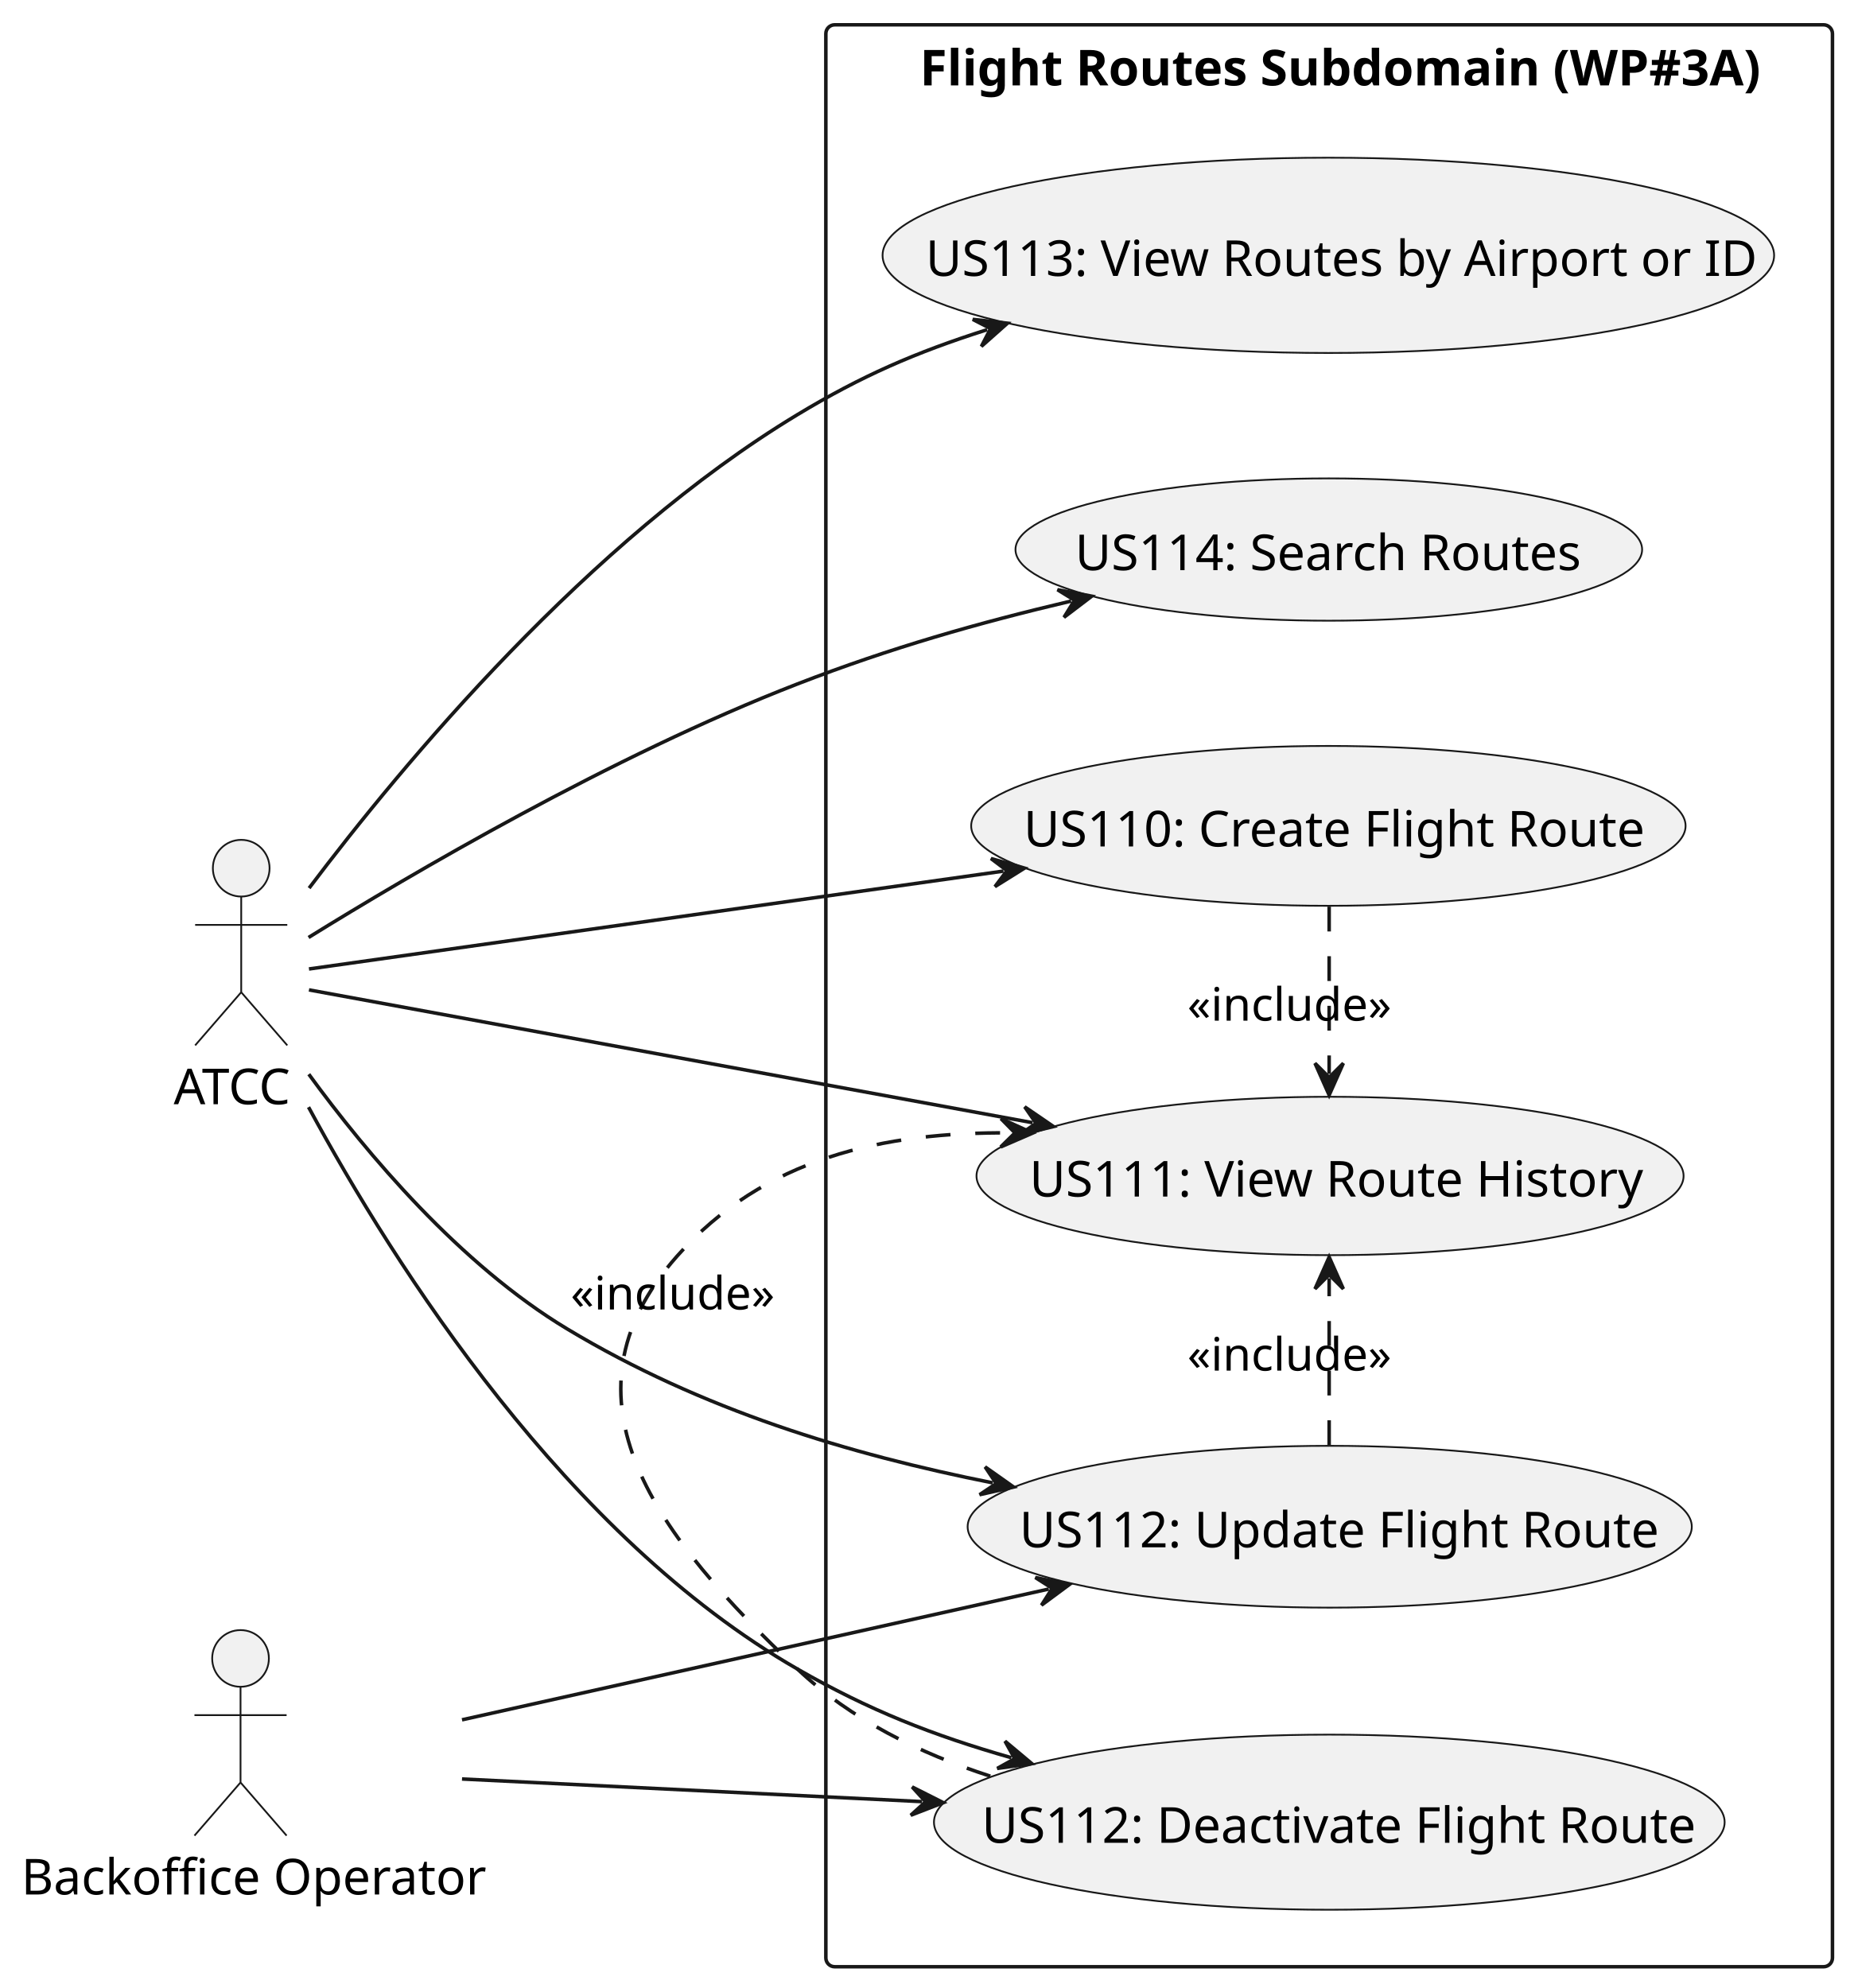
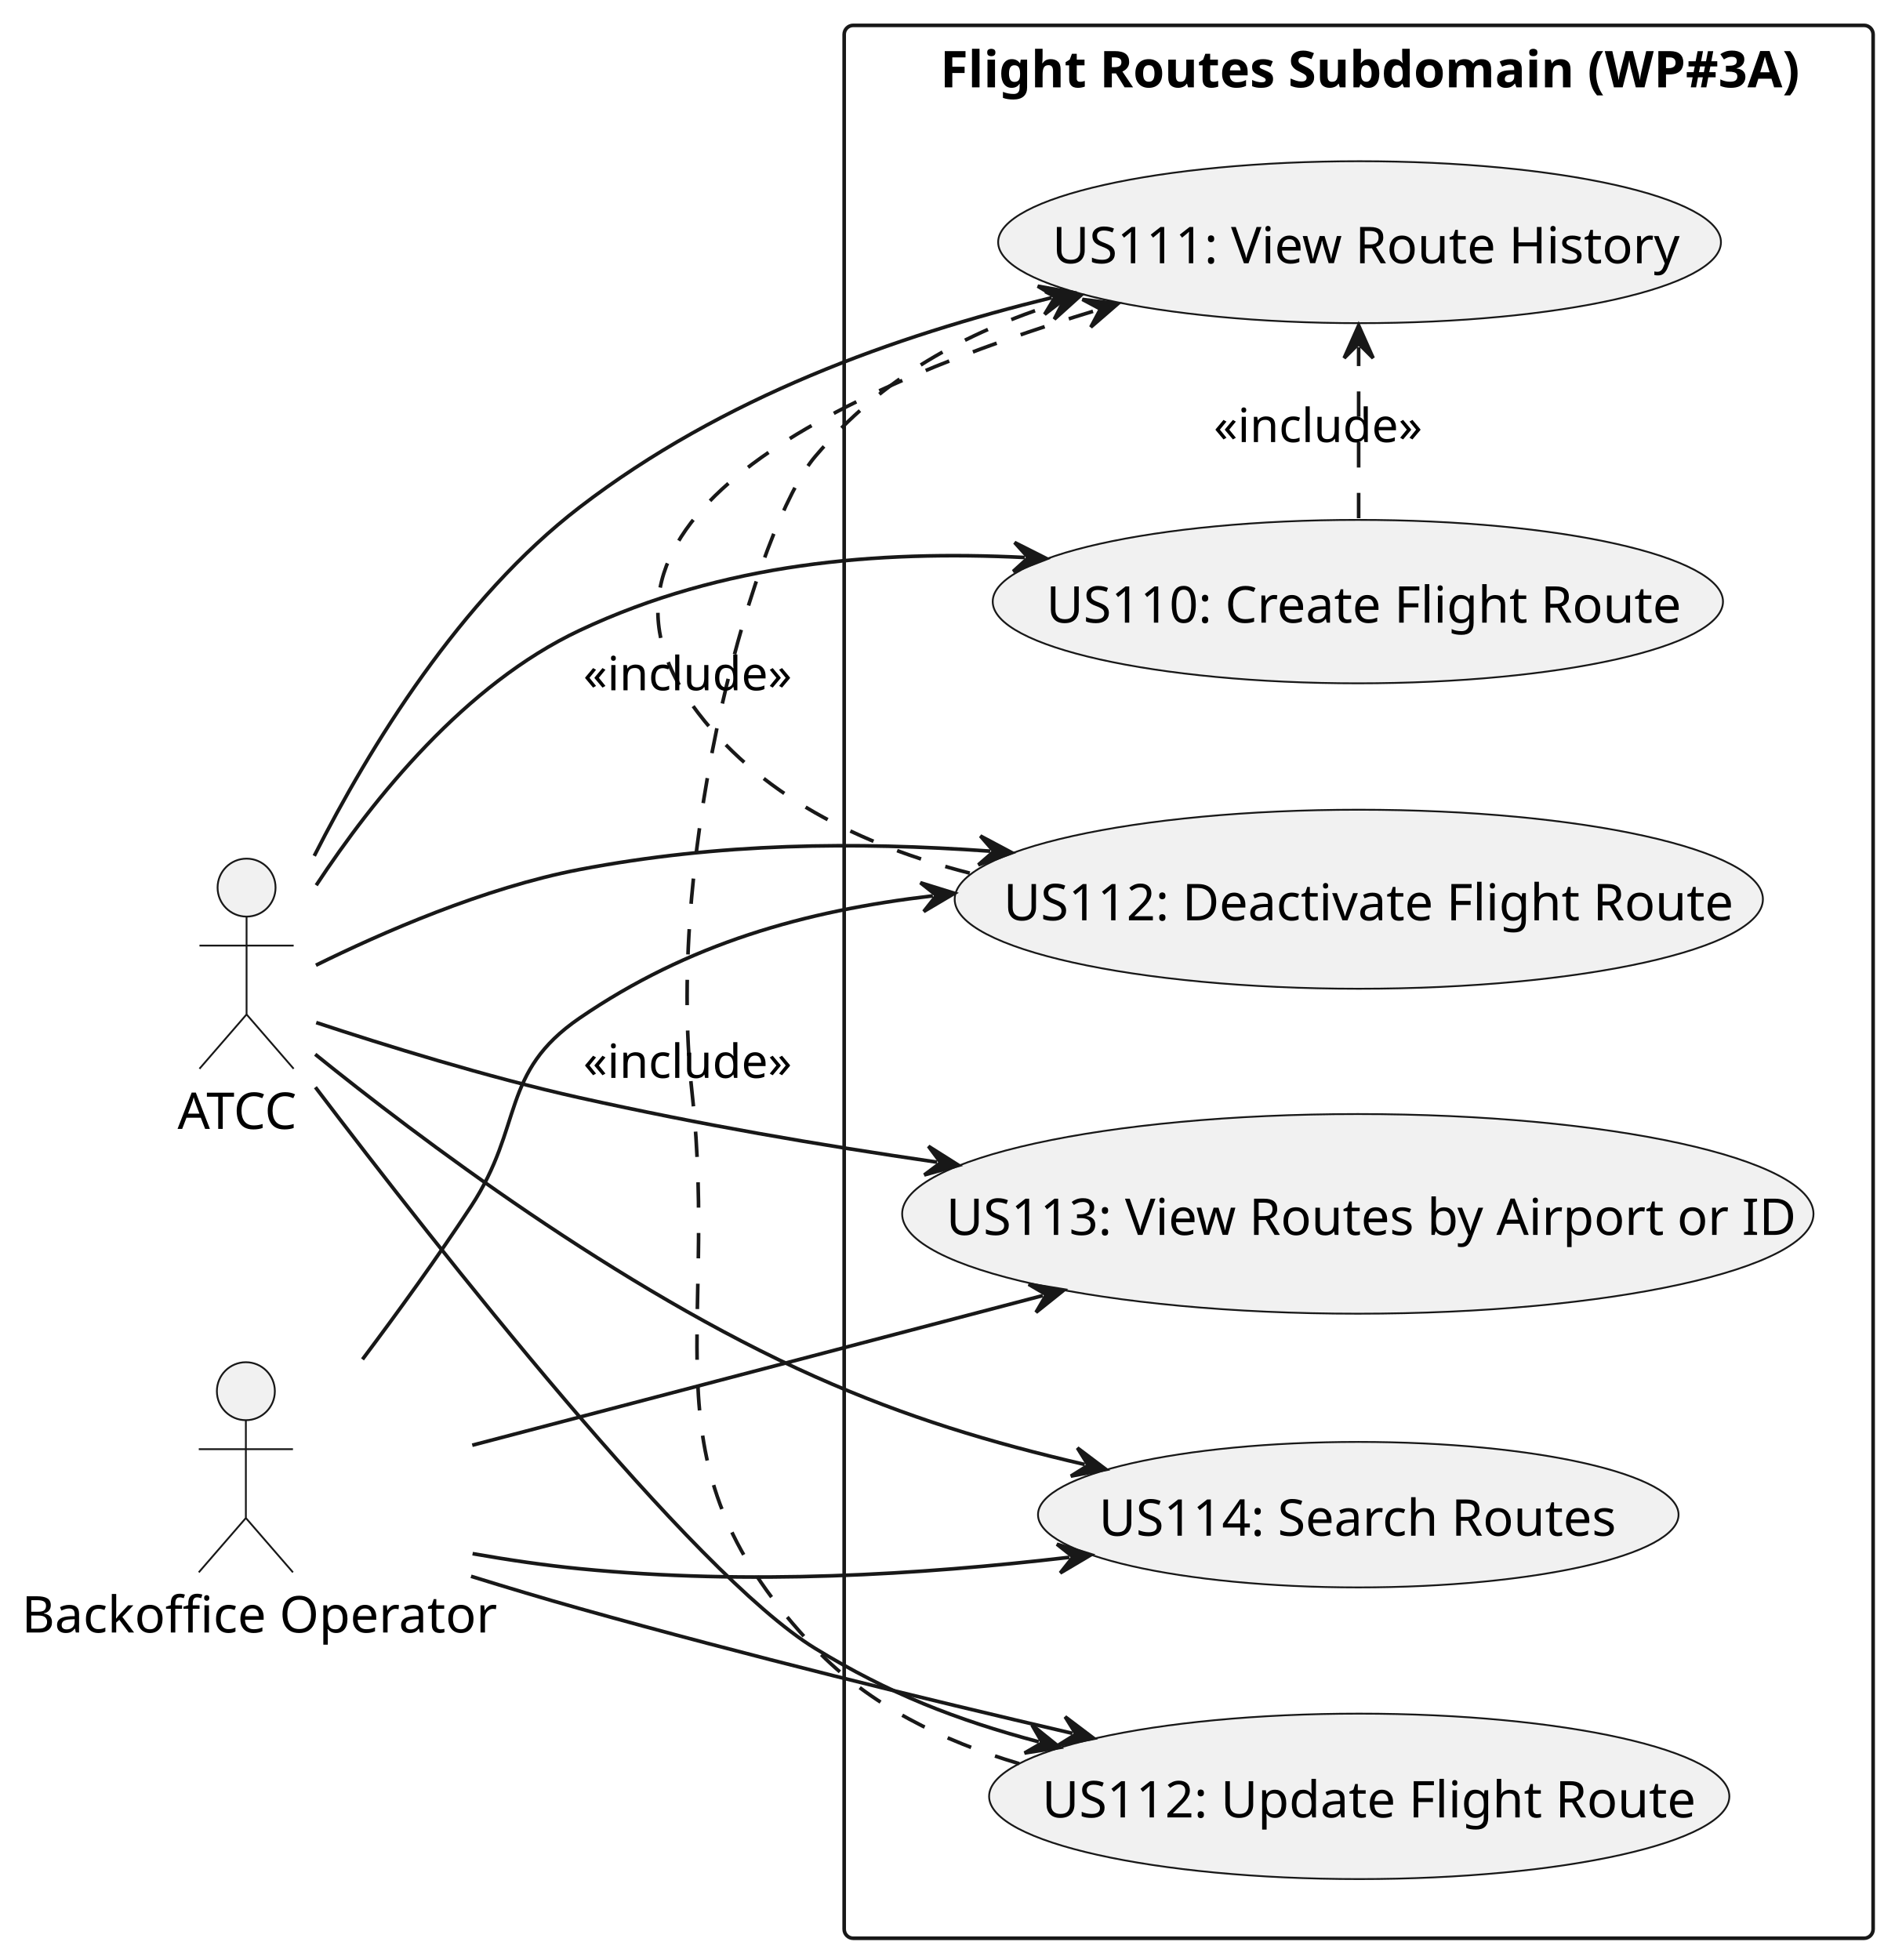
- <svg xmlns="http://www.w3.org/2000/svg" contentStyleType="text/css" data-diagram-type="DESCRIPTION" height="561px" preserveAspectRatio="none" style="width:523px;height:561px;background:#FFFFFF;" version="1.1" viewBox="0 0 523 561" width="523px" zoomAndPan="magnify">
+ <svg xmlns="http://www.w3.org/2000/svg" contentStyleType="text/css" data-diagram-type="DESCRIPTION" height="541px" preserveAspectRatio="none" style="width:523px;height:541px;background:#FFFFFF;" version="1.1" viewBox="0 0 523 541" width="523px" zoomAndPan="magnify">
  <defs />
  <g>
    <g class="cluster" data-entity="Flight Routes Subdomain .WP.3A." data-source-line="7" data-uid="ent0004" id="cluster_Flight Routes Subdomain .WP.3A.">
-       <rect fill="none" height="548" rx="2.5" ry="2.5" style="stroke:#181818;stroke-width:1;" width="284" x="233" y="7" />
+       <rect fill="none" height="528" rx="2.5" ry="2.5" style="stroke:#181818;stroke-width:1;" width="284" x="233" y="7" />
      <text fill="#000000" font-family="sans-serif" font-size="14" font-weight="bold" lengthAdjust="spacing" textLength="230.993" x="259.503" y="24.107">Flight Routes Subdomain (WP#3A)</text>
    </g>
    <g class="entity" data-entity="US110" data-source-line="8" data-uid="ent0005" id="entity_US110">
-       <ellipse cx="374.782" cy="233.056" fill="#F1F1F1" rx="100.782" ry="22.556" style="stroke:#181818;stroke-width:0.5;" />
-       <text fill="#000000" font-family="sans-serif" font-size="14" lengthAdjust="spacing" textLength="171.978" x="288.793" y="238.867">US110: Create Flight Route</text>
+       <ellipse cx="374.782" cy="166.056" fill="#F1F1F1" rx="100.782" ry="22.556" style="stroke:#181818;stroke-width:0.5;" />
+       <text fill="#000000" font-family="sans-serif" font-size="14" lengthAdjust="spacing" textLength="171.978" x="288.793" y="171.867">US110: Create Flight Route</text>
    </g>
    <g class="entity" data-entity="US111" data-source-line="9" data-uid="ent0006" id="entity_US111">
-       <ellipse cx="375.25" cy="331.85" fill="#F1F1F1" rx="99.75" ry="22.35" style="stroke:#181818;stroke-width:0.5;" />
-       <text fill="#000000" font-family="sans-serif" font-size="14" lengthAdjust="spacing" textLength="169.627" x="290.436" y="337.661">US111: View Route History</text>
+       <ellipse cx="375.25" cy="66.85" fill="#F1F1F1" rx="99.75" ry="22.35" style="stroke:#181818;stroke-width:0.5;" />
+       <text fill="#000000" font-family="sans-serif" font-size="14" lengthAdjust="spacing" textLength="169.627" x="290.436" y="72.66">US111: View Route History</text>
    </g>
    <g class="entity" data-entity="US112_Update" data-source-line="10" data-uid="ent0007" id="entity_US112_Update">
-       <ellipse cx="375.158" cy="430.832" fill="#F1F1F1" rx="102.158" ry="22.832" style="stroke:#181818;stroke-width:0.5;" />
-       <text fill="#000000" font-family="sans-serif" font-size="14" lengthAdjust="spacing" textLength="175.102" x="287.607" y="436.642">US112: Update Flight Route</text>
+       <ellipse cx="375.158" cy="495.832" fill="#F1F1F1" rx="102.158" ry="22.832" style="stroke:#181818;stroke-width:0.5;" />
+       <text fill="#000000" font-family="sans-serif" font-size="14" lengthAdjust="spacing" textLength="175.102" x="287.607" y="501.642">US112: Update Flight Route</text>
    </g>
    <g class="entity" data-entity="US112_Deactivate" data-source-line="11" data-uid="ent0008" id="entity_US112_Deactivate">
-       <ellipse cx="375.041" cy="514.208" fill="#F1F1F1" rx="111.541" ry="24.708" style="stroke:#181818;stroke-width:0.5;" />
-       <text fill="#000000" font-family="sans-serif" font-size="14" lengthAdjust="spacing" textLength="196.102" x="276.99" y="520.019">US112: Deactivate Flight Route</text>
+       <ellipse cx="375.041" cy="248.208" fill="#F1F1F1" rx="111.541" ry="24.708" style="stroke:#181818;stroke-width:0.5;" />
+       <text fill="#000000" font-family="sans-serif" font-size="14" lengthAdjust="spacing" textLength="196.102" x="276.99" y="254.019">US112: Deactivate Flight Route</text>
    </g>
    <g class="entity" data-entity="US113" data-source-line="12" data-uid="ent0009" id="entity_US113">
-       <ellipse cx="374.771" cy="72.054" fill="#F1F1F1" rx="125.771" ry="27.554" style="stroke:#181818;stroke-width:0.5;" />
-       <text fill="#000000" font-family="sans-serif" font-size="14" lengthAdjust="spacing" textLength="227.206" x="261.168" y="77.865">US113: View Routes by Airport or ID</text>
+       <ellipse cx="374.771" cy="335.054" fill="#F1F1F1" rx="125.771" ry="27.554" style="stroke:#181818;stroke-width:0.5;" />
+       <text fill="#000000" font-family="sans-serif" font-size="14" lengthAdjust="spacing" textLength="227.206" x="261.168" y="340.865">US113: View Routes by Airport or ID</text>
    </g>
    <g class="entity" data-entity="US114" data-source-line="13" data-uid="ent0010" id="entity_US114">
-       <ellipse cx="374.9" cy="155.08" fill="#F1F1F1" rx="88.4" ry="20.08" style="stroke:#181818;stroke-width:0.5;" />
-       <text fill="#000000" font-family="sans-serif" font-size="14" lengthAdjust="spacing" textLength="143.192" x="303.304" y="160.891">US114: Search Routes</text>
+       <ellipse cx="374.9" cy="418.08" fill="#F1F1F1" rx="88.4" ry="20.08" style="stroke:#181818;stroke-width:0.5;" />
+       <text fill="#000000" font-family="sans-serif" font-size="14" lengthAdjust="spacing" textLength="143.192" x="303.304" y="423.891">US114: Search Routes</text>
    </g>
    <g class="entity" data-entity="ATCC" data-source-line="4" data-uid="ent0002" id="entity_ATCC">
      <ellipse cx="68.055" cy="245" fill="#F1F1F1" rx="8" ry="8" style="stroke:#181818;stroke-width:0.5;" />
      <path d="M68.055,253 L68.055,280 M55.055,261 L81.055,261 M68.055,280 L55.055,295 M68.055,280 L81.055,295" fill="none" style="stroke:#181818;stroke-width:0.5;" />
      <text fill="#000000" font-family="sans-serif" font-size="14" lengthAdjust="spacing" textLength="38.11" x="49" y="311.607">ATCC</text>
    </g>
    <g class="entity" data-entity="BO" data-source-line="5" data-uid="ent0003" id="entity_BO">
-       <ellipse cx="67.862" cy="468" fill="#F1F1F1" rx="8" ry="8" style="stroke:#181818;stroke-width:0.5;" />
-       <path d="M67.862,476 L67.862,503 M54.862,484 L80.862,484 M67.862,503 L54.862,518 M67.862,503 L80.862,518" fill="none" style="stroke:#181818;stroke-width:0.5;" />
-       <text fill="#000000" font-family="sans-serif" font-size="14" lengthAdjust="spacing" textLength="123.724" x="6" y="534.607">Backoffice Operator</text>
+       <ellipse cx="67.862" cy="384" fill="#F1F1F1" rx="8" ry="8" style="stroke:#181818;stroke-width:0.5;" />
+       <path d="M67.862,392 L67.862,419 M54.862,400 L80.862,400 M67.862,419 L54.862,434 M67.862,419 L80.862,434" fill="none" style="stroke:#181818;stroke-width:0.5;" />
+       <text fill="#000000" font-family="sans-serif" font-size="14" lengthAdjust="spacing" textLength="123.724" x="6" y="450.607">Backoffice Operator</text>
    </g>
    <g class="link" data-entity-1="ATCC" data-entity-2="US110" data-source-line="16" data-uid="lnk11" id="link_ATCC_US110">
-       <path d="M87.17,273.44 C126.02,267.96 213.409,255.637 283.119,245.817" fill="none" id="ATCC-to-US110" style="stroke:#181818;stroke-width:1;" />
-       <polygon fill="#181818" points="289.06,244.98,279.59,242.274,284.109,245.678,280.706,250.196,289.06,244.98" style="stroke:#181818;stroke-width:1;" />
+       <path d="M87.28,244.35 C103.12,220.28 128.44,188.85 160,174 C199.61,155.36 242.067,151.876 282.837,153.876" fill="none" id="ATCC-to-US110" style="stroke:#181818;stroke-width:1;" />
+       <polygon fill="#181818" points="288.83,154.17,280.037,149.734,283.836,153.925,279.645,157.724,288.83,154.17" style="stroke:#181818;stroke-width:1;" />
    </g>
    <g class="link" data-entity-1="ATCC" data-entity-2="US111" data-source-line="17" data-uid="lnk12" id="link_ATCC_US111">
-       <path d="M87.17,279.34 C127.56,286.75 220.918,303.897 291.329,316.817" fill="none" id="ATCC-to-US111" style="stroke:#181818;stroke-width:1;" />
-       <polygon fill="#181818" points="297.23,317.9,289.1,312.341,292.312,316.998,287.656,320.21,297.23,317.9" style="stroke:#181818;stroke-width:1;" />
+       <path d="M86.74,236.24 C102.13,205.95 127.1,165.26 160,140 C199.62,109.57 246.892,92.787 290.292,82.157" fill="none" id="ATCC-to-US111" style="stroke:#181818;stroke-width:1;" />
+       <polygon fill="#181818" points="296.12,80.73,286.427,78.986,291.264,81.919,288.33,86.756,296.12,80.73" style="stroke:#181818;stroke-width:1;" />
    </g>
    <g class="link" data-entity-1="ATCC" data-entity-2="US112_Update" data-source-line="18" data-uid="lnk13" id="link_ATCC_US112_Update">
-       <path d="M87.12,303.13 C103.56,325.65 129.8,356.82 160,375 C198.09,397.92 239.596,410.387 280.096,418.457" fill="none" id="ATCC-to-US112_Update" style="stroke:#181818;stroke-width:1;" />
-       <polygon fill="#181818" points="285.98,419.63,277.935,413.948,281.076,418.653,276.372,421.794,285.98,419.63" style="stroke:#181818;stroke-width:1;" />
+       <path d="M87.05,300.1 C120.37,343.99 191.24,434.35 225,455 C245.37,467.46 263.783,474.663 286.713,480.783" fill="none" id="ATCC-to-US112_Update" style="stroke:#181818;stroke-width:1;" />
+       <polygon fill="#181818" points="292.51,482.33,284.846,476.144,287.679,481.041,282.783,483.874,292.51,482.33" style="stroke:#181818;stroke-width:1;" />
    </g>
    <g class="link" data-entity-1="ATCC" data-entity-2="US112_Deactivate" data-source-line="19" data-uid="lnk14" id="link_ATCC_US112_Deactivate">
-       <path d="M87.05,312.42 C111.58,357.72 159.96,433.64 225,471 C245.19,482.6 262.982,489.618 285.332,496.018" fill="none" id="ATCC-to-US112_Deactivate" style="stroke:#181818;stroke-width:1;" />
-       <polygon fill="#181818" points="291.1,497.67,283.549,491.347,286.293,496.294,281.347,499.038,291.1,497.67" style="stroke:#181818;stroke-width:1;" />
+       <path d="M87.2,266.42 C105.15,257.56 133.63,245.03 160,240 C198.62,232.64 235.865,232.298 273.305,234.938" fill="none" id="ATCC-to-US112_Deactivate" style="stroke:#181818;stroke-width:1;" />
+       <polygon fill="#181818" points="279.29,235.36,270.594,230.737,274.302,235.008,270.031,238.717,279.29,235.36" style="stroke:#181818;stroke-width:1;" />
    </g>
    <g class="link" data-entity-1="ATCC" data-entity-2="US113" data-source-line="20" data-uid="lnk15" id="link_ATCC_US113">
-       <path d="M87.21,250.62 C113.67,215.55 166.07,152.58 225,117 C243.04,106.11 258.202,99.488 278.522,93.028" fill="none" id="ATCC-to-US113" style="stroke:#181818;stroke-width:1;" />
-       <polygon fill="#181818" points="284.24,91.21,274.451,90.125,279.475,92.725,276.875,97.749,284.24,91.21" style="stroke:#181818;stroke-width:1;" />
+       <path d="M87.28,282.25 C105.51,288.28 134.42,297.32 160,303 C193.74,310.49 224.933,315.864 258.653,320.784" fill="none" id="ATCC-to-US113" style="stroke:#181818;stroke-width:1;" />
+       <polygon fill="#181818" points="264.59,321.65,256.262,316.392,259.642,320.928,255.107,324.309,264.59,321.65" style="stroke:#181818;stroke-width:1;" />
    </g>
    <g class="link" data-entity-1="ATCC" data-entity-2="US114" data-source-line="21" data-uid="lnk16" id="link_ATCC_US114">
-       <path d="M87.05,264.55 C115.42,246.97 172.64,213.27 225,193 C251.51,182.74 275.91,175.818 302.19,169.618" fill="none" id="ATCC-to-US114" style="stroke:#181818;stroke-width:1;" />
-       <polygon fill="#181818" points="308.03,168.24,298.352,166.413,303.164,169.388,300.189,174.2,308.03,168.24" style="stroke:#181818;stroke-width:1;" />
+       <path d="M87,291.01 C114.86,313.51 170.88,355.91 225,380 C250.24,391.24 273.585,398.246 299.395,404.226" fill="none" id="ATCC-to-US114" style="stroke:#181818;stroke-width:1;" />
+       <polygon fill="#181818" points="305.24,405.58,297.375,399.652,300.369,404.451,295.569,407.445,305.24,405.58" style="stroke:#181818;stroke-width:1;" />
    </g>
    <g class="link" data-entity-1="BO" data-entity-2="US112_Update" data-source-line="23" data-uid="lnk17" id="link_BO_US112_Update">
-       <path d="M130.35,485.32 C179.84,474.29 243.704,460.045 295.894,448.415" fill="none" id="BO-to-US112_Update" style="stroke:#181818;stroke-width:1;" />
-       <polygon fill="#181818" points="301.75,447.11,292.095,445.163,296.87,448.197,293.836,452.972,301.75,447.11" style="stroke:#181818;stroke-width:1;" />
+       <path d="M130.01,435.09 C140,438.19 150.26,441.27 160,444 C206.94,457.16 254.356,468.75 296.006,478.44" fill="none" id="BO-to-US112_Update" style="stroke:#181818;stroke-width:1;" />
+       <polygon fill="#181818" points="301.85,479.8,293.99,473.865,296.98,478.667,292.178,481.656,301.85,479.8" style="stroke:#181818;stroke-width:1;" />
    </g>
    <g class="link" data-entity-1="BO" data-entity-2="US112_Deactivate" data-source-line="24" data-uid="lnk18" id="link_BO_US112_Deactivate">
-       <path d="M130.35,502.02 C169.23,503.93 214.607,506.165 260.147,508.405" fill="none" id="BO-to-US112_Deactivate" style="stroke:#181818;stroke-width:1;" />
-       <polygon fill="#181818" points="266.14,508.7,257.347,504.263,261.146,508.454,256.954,512.253,266.14,508.7" style="stroke:#181818;stroke-width:1;" />
+       <path d="M100.05,375.21 C109.96,362.01 120.74,347.09 130,333 C144.65,310.7 137.98,296.07 160,281 C190.01,260.46 221.951,251.428 257.481,247.268" fill="none" id="BO-to-US112_Deactivate" style="stroke:#181818;stroke-width:1;" />
+       <polygon fill="#181818" points="263.44,246.57,254.036,243.644,258.474,247.151,254.966,251.589,263.44,246.57" style="stroke:#181818;stroke-width:1;" />
    </g>
-     <g class="link" data-entity-1="US110" data-entity-2="US111" data-source-line="26" data-uid="lnk19" id="link_US110_US111">
-       <path d="M375,255.84 C375,271.8 375,287.04 375,303.04" fill="none" id="US110-to-US111" style="stroke:#181818;stroke-width:1;stroke-dasharray:7,7;" />
-       <polygon fill="#181818" points="375,309.04,379,300.04,375,304.04,371,300.04,375,309.04" style="stroke:#181818;stroke-width:1;" />
-       <text fill="#000000" font-family="sans-serif" font-size="13" lengthAdjust="spacing" textLength="55.656" x="335" y="288.028">«include»</text>
+     <g class="link" data-entity-1="BO" data-entity-2="US113" data-source-line="25" data-uid="lnk19" id="link_BO_US113">
+       <path d="M130.35,398.91 C177.32,386.59 236.706,371.012 287.836,357.602" fill="none" id="BO-to-US113" style="stroke:#181818;stroke-width:1;" />
+       <polygon fill="#181818" points="293.64,356.08,283.92,354.494,288.804,357.349,285.949,362.232,293.64,356.08" style="stroke:#181818;stroke-width:1;" />
    </g>
-     <g class="link" data-entity-1="US112_Update" data-entity-2="US111" data-source-line="27" data-uid="lnk20" id="link_US112_Update_US111">
-       <path d="M375,407.79 C375,391.79 375,376.62 375,360.72" fill="none" id="US112_Update-to-US111" style="stroke:#181818;stroke-width:1;stroke-dasharray:7,7;" />
-       <polygon fill="#181818" points="375,354.72,371,363.72,375,359.72,379,363.72,375,354.72" style="stroke:#181818;stroke-width:1;" />
-       <text fill="#000000" font-family="sans-serif" font-size="13" lengthAdjust="spacing" textLength="55.656" x="335" y="386.778">«include»</text>
+     <g class="link" data-entity-1="BO" data-entity-2="US114" data-source-line="26" data-uid="lnk20" id="link_BO_US114">
+       <path d="M130.44,428.84 C140.28,430.57 150.38,432.06 160,433 C206.89,437.59 253.73,434.673 295.16,429.853" fill="none" id="BO-to-US114" style="stroke:#181818;stroke-width:1;" />
+       <polygon fill="#181818" points="301.12,429.16,291.718,426.227,296.154,429.738,292.642,434.173,301.12,429.16" style="stroke:#181818;stroke-width:1;" />
    </g>
-     <g class="link" data-entity-1="US112_Deactivate" data-entity-2="US111" data-source-line="28" data-uid="lnk21" id="link_US112_Deactivate_US111">
-       <path d="M279.39,501.22 C259.52,494.8 240.06,485.24 225,471 C185.8,433.95 155.25,394.89 191,354.5 C215.53,326.79 249.15,319.379 285.36,319.689" fill="none" id="US112_Deactivate-to-US111" style="stroke:#181818;stroke-width:1;stroke-dasharray:7,7;" />
-       <polygon fill="#181818" points="291.36,319.74,282.395,315.663,286.36,319.697,282.326,323.663,291.36,319.74" style="stroke:#181818;stroke-width:1;" />
-       <text fill="#000000" font-family="sans-serif" font-size="13" lengthAdjust="spacing" textLength="55.656" x="161" y="369.528">«include»</text>
+     <g class="link" data-entity-1="US110" data-entity-2="US111" data-source-line="28" data-uid="lnk21" id="link_US110_US111">
+       <path d="M375,143.04 C375,127.04 375,111.8 375,95.84" fill="none" id="US110-to-US111" style="stroke:#181818;stroke-width:1;stroke-dasharray:7,7;" />
+       <polygon fill="#181818" points="375,89.84,371,98.84,375,94.84,379,98.84,375,89.84" style="stroke:#181818;stroke-width:1;" />
+       <text fill="#000000" font-family="sans-serif" font-size="13" lengthAdjust="spacing" textLength="55.656" x="335" y="122.028">«include»</text>
+     </g>
+     <g class="link" data-entity-1="US112_Update" data-entity-2="US111" data-source-line="29" data-uid="lnk22" id="link_US112_Update_US111">
+       <path d="M281.3,486.8 C260.38,480.63 239.99,470.74 225,455 C176.81,404.4 198.6,370.96 191,301.5 C183.5,232.97 208.92,144.9 225,126 C243.68,104.05 265.905,92.068 292.615,83.368" fill="none" id="US112_Update-to-US111" style="stroke:#181818;stroke-width:1;stroke-dasharray:7,7;" />
+       <polygon fill="#181818" points="298.32,81.51,288.524,80.494,293.566,83.058,291.001,88.101,298.32,81.51" style="stroke:#181818;stroke-width:1;" />
+       <text fill="#000000" font-family="sans-serif" font-size="13" lengthAdjust="spacing" textLength="55.656" x="161" y="297.528">«include»</text>
+     </g>
+     <g class="link" data-entity-1="US112_Deactivate" data-entity-2="US111" data-source-line="30" data-uid="lnk23" id="link_US112_Deactivate_US111">
+       <path d="M267.66,241 C237.94,233.42 208.94,219.5 191,194.5 C153.45,142.16 235.919,105.893 302.779,85.593" fill="none" id="US112_Deactivate-to-US111" style="stroke:#181818;stroke-width:1;stroke-dasharray:7,7;" />
+       <polygon fill="#181818" points="308.52,83.85,298.746,82.637,303.736,85.303,301.07,90.292,308.52,83.85" style="stroke:#181818;stroke-width:1;" />
+       <text fill="#000000" font-family="sans-serif" font-size="13" lengthAdjust="spacing" textLength="55.656" x="161" y="190.528">«include»</text>
    </g>
  </g>
</svg>
